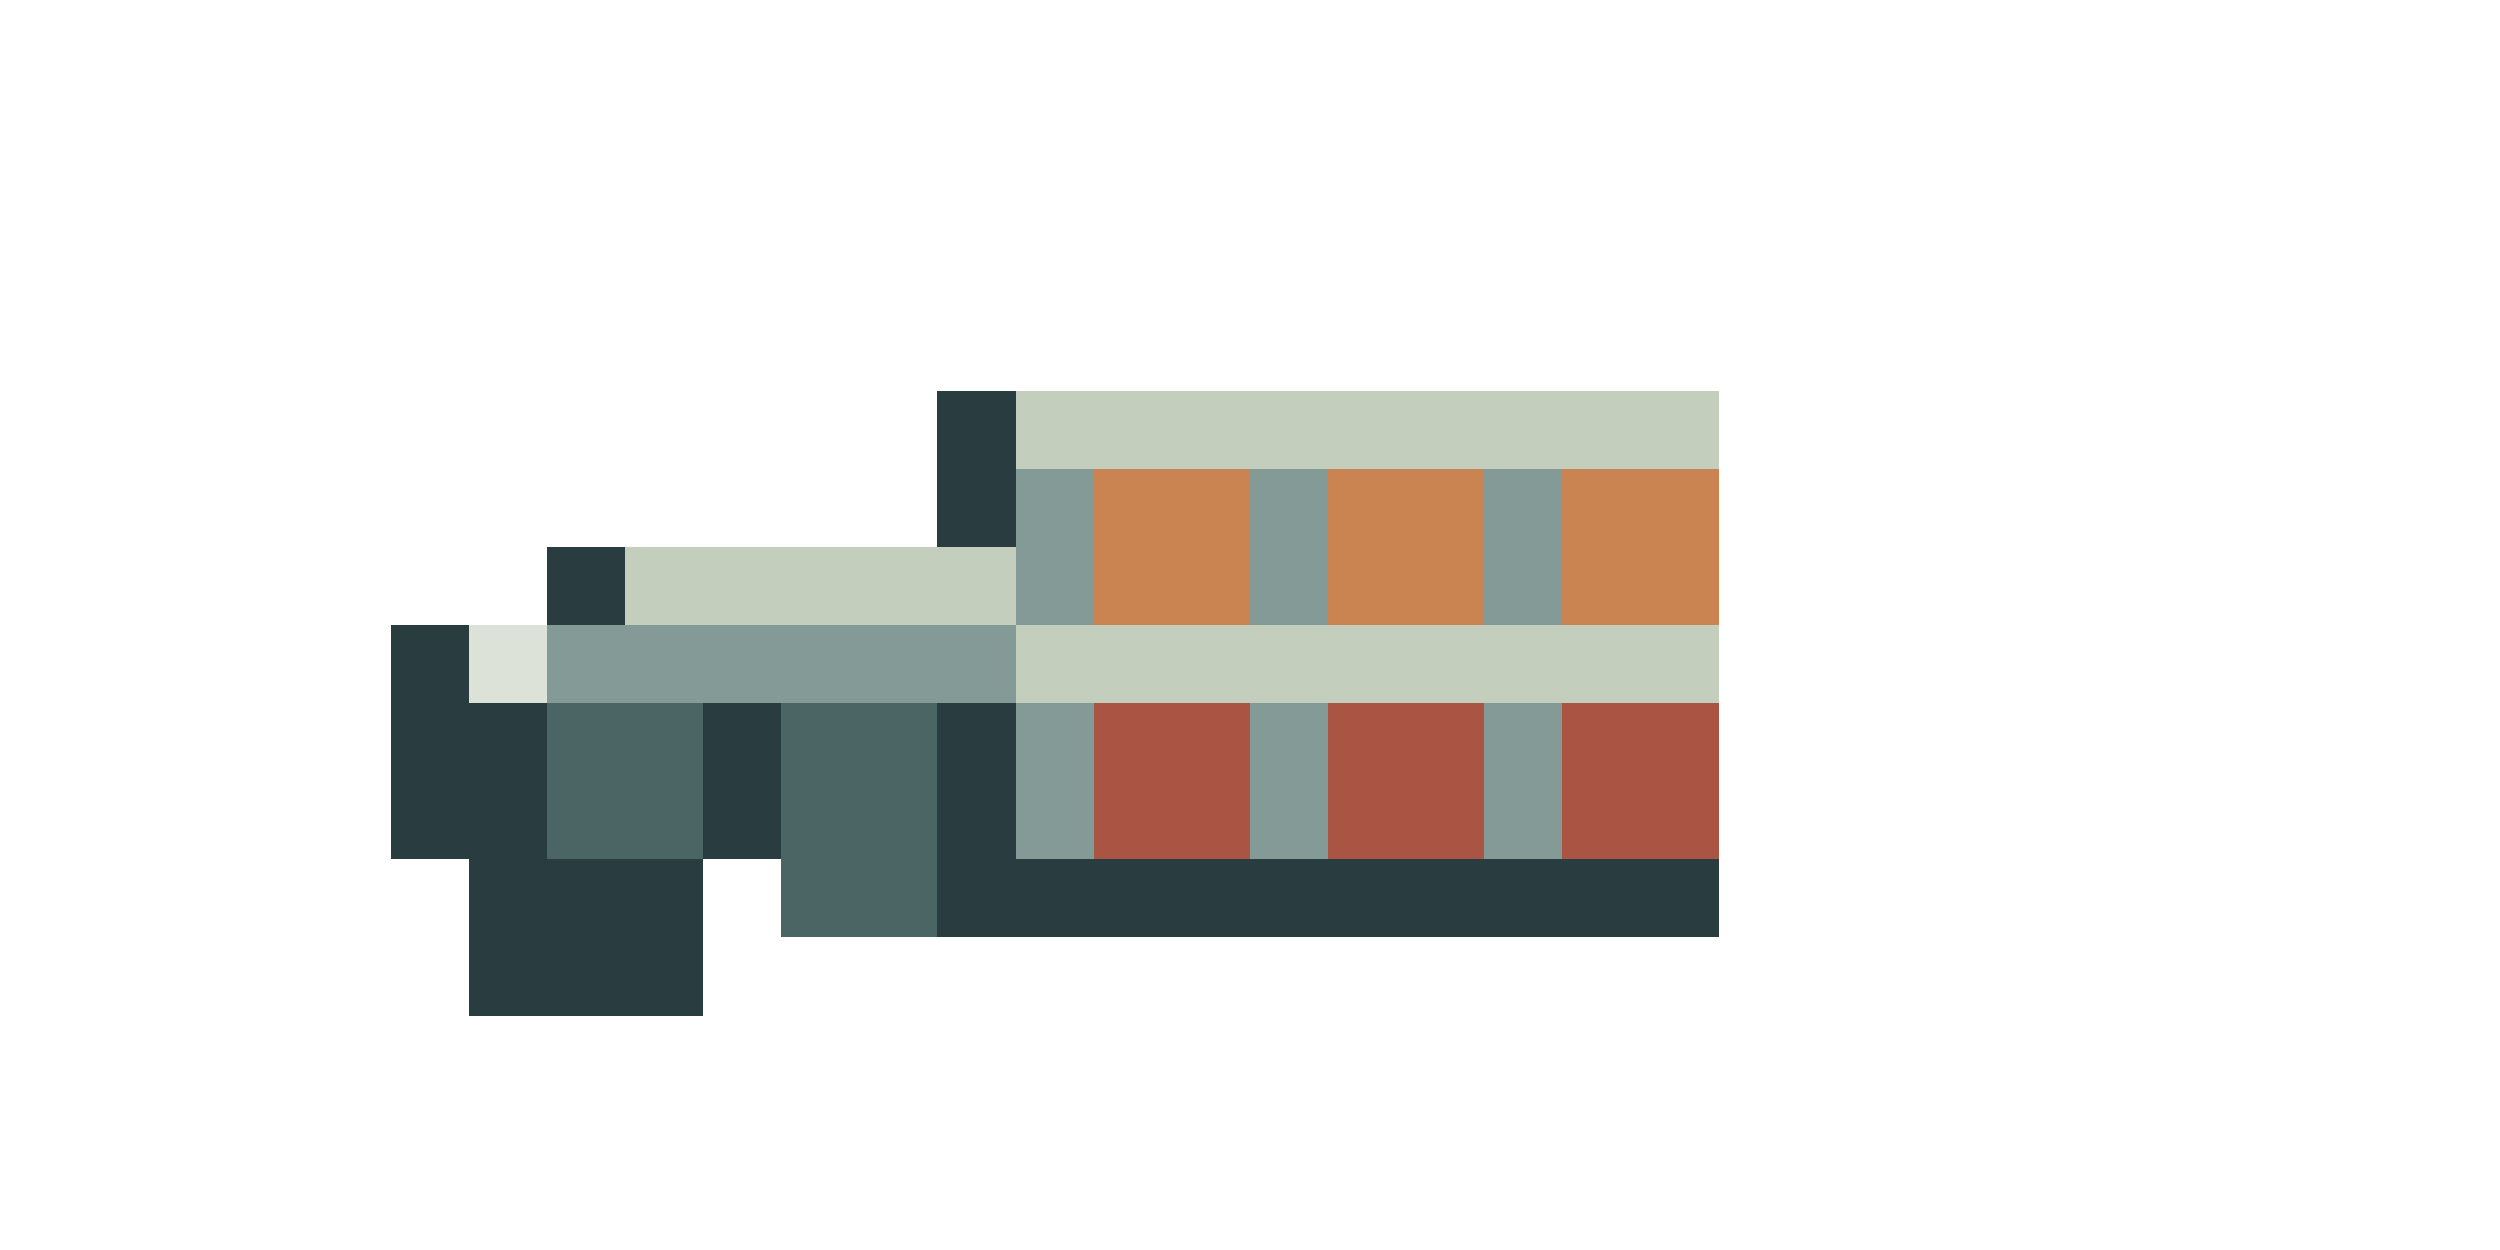
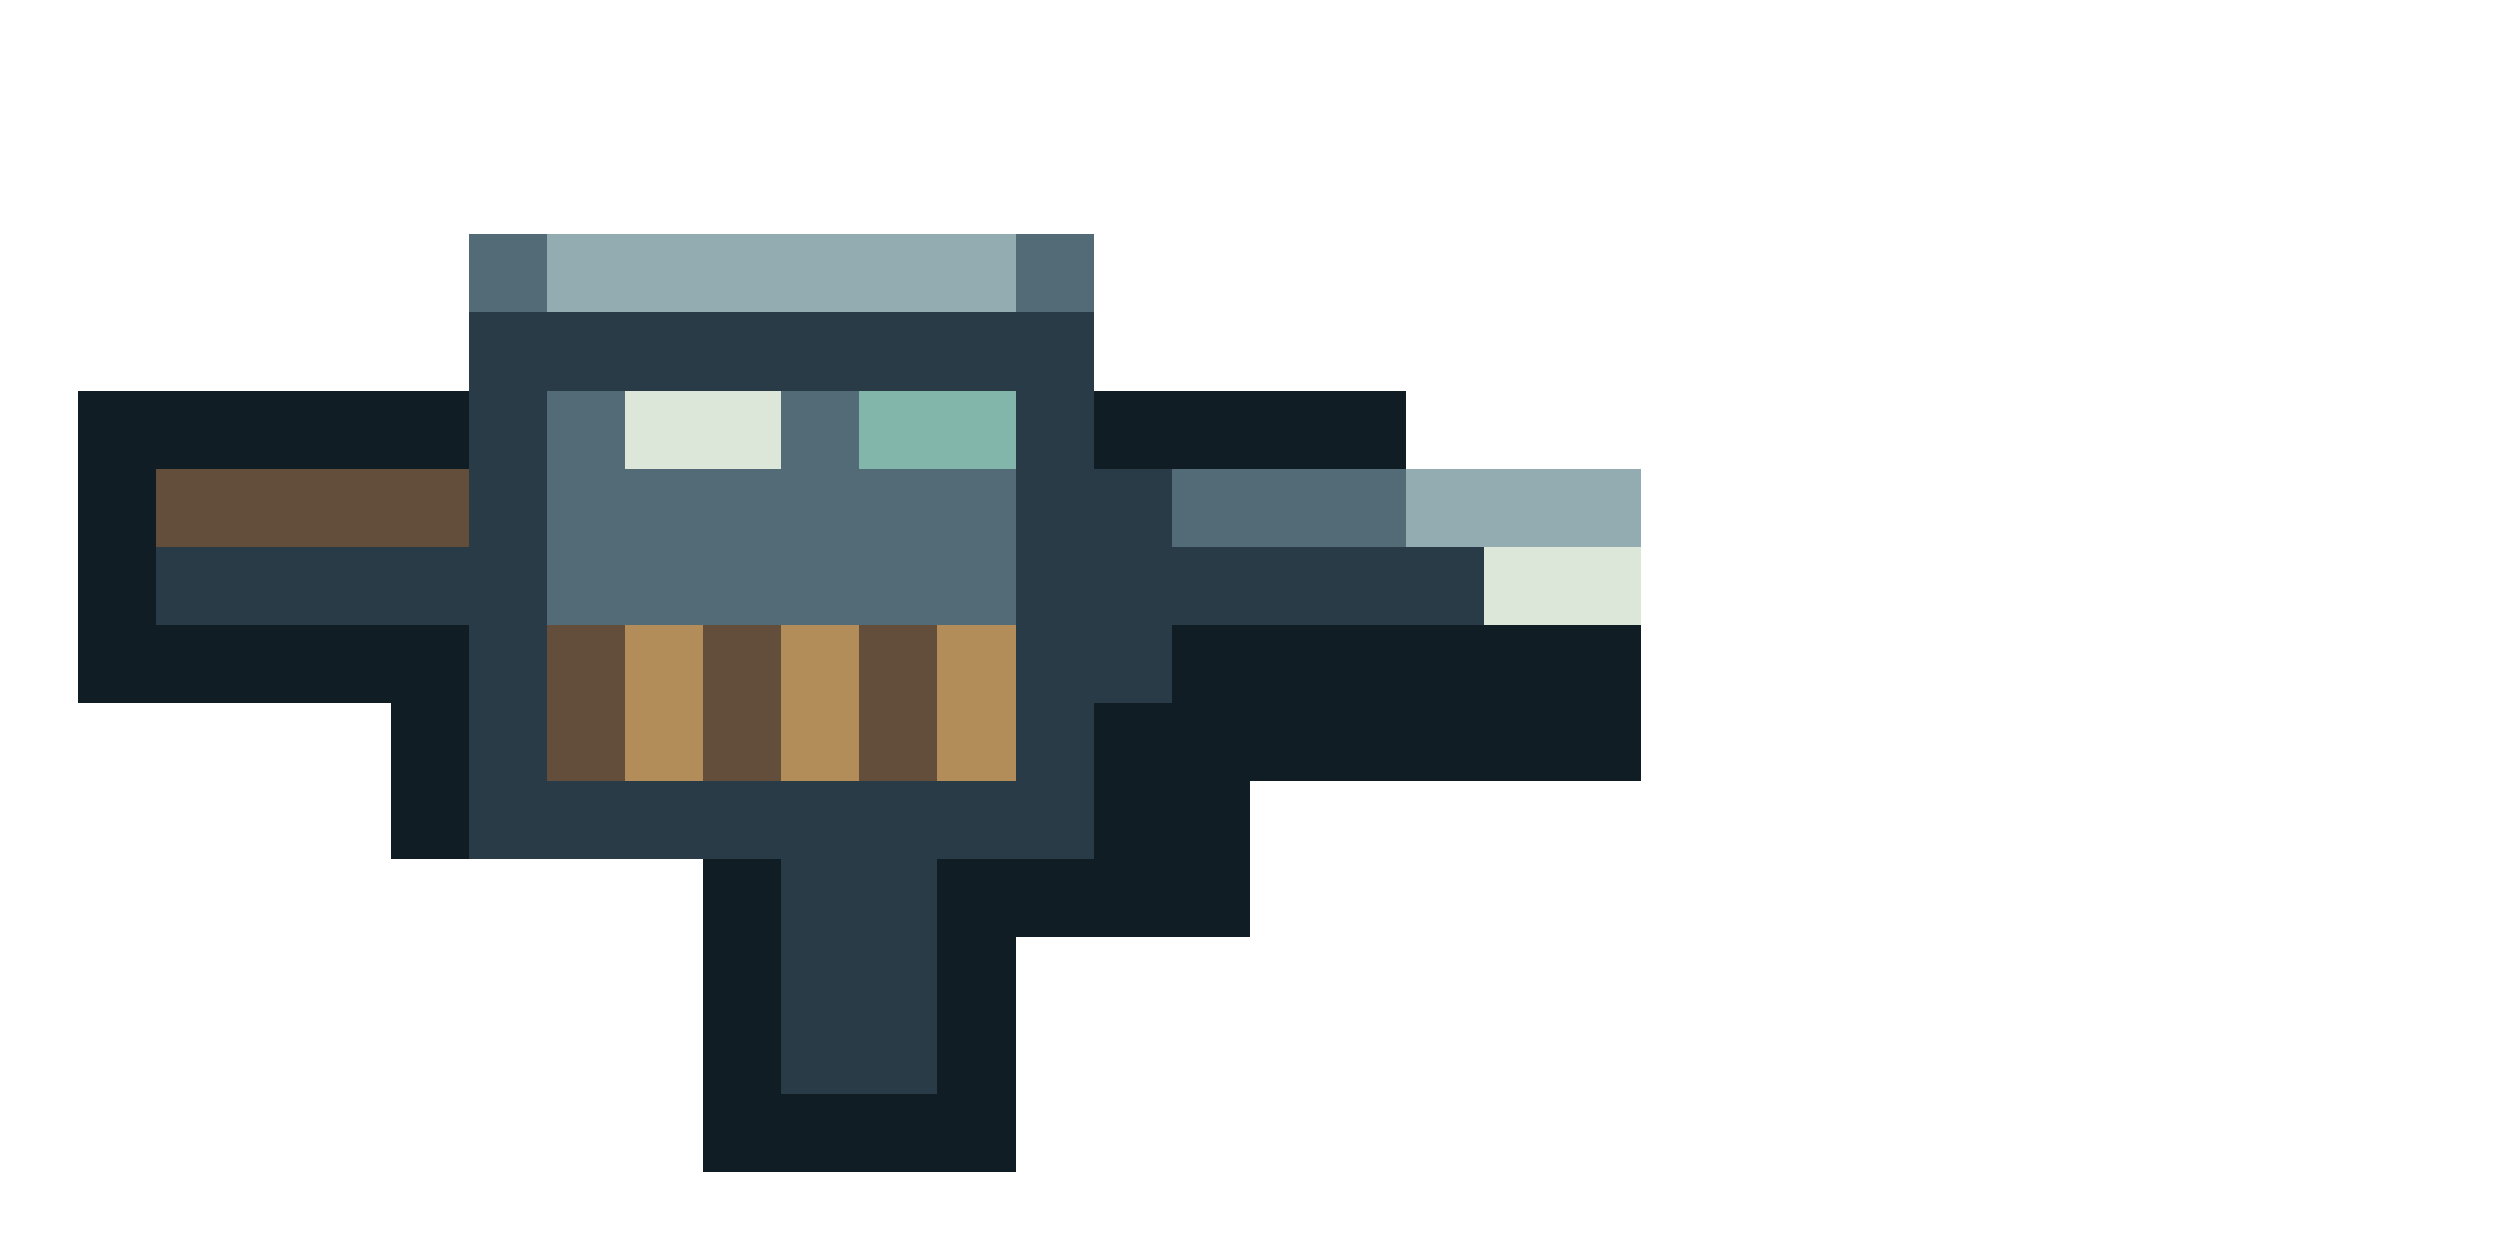
<svg xmlns="http://www.w3.org/2000/svg" width="32" height="16" viewBox="0 0 32 16" shape-rendering="crispEdges">
-   <path fill="#293d41" d="M5 8h2V7h5V5h10v7H12v-1H9v2H6v-2H5z" />
-   <path fill="#839a96" d="M6 8h7V6h9v5h-9V9H6z" />
-   <path fill="#c3cebd" d="M8 7h5v1H8zM13 5h9v1h-9zM13 8h9v1h-9z" />
-   <path fill="#c98452" d="M14 6h2v2h-2zM17 6h2v2h-2zM20 6h2v2h-2z" />
-   <path fill="#aa5543" d="M14 9h2v2h-2zM17 9h2v2h-2zM20 9h2v2h-2z" />
-   <path fill="#4b6565" d="M7 9h2v2H7zM10 9h2v3h-2z" />
-   <path fill="#dce2d8" d="M6 8h1v1H6z" />
+   <path fill="#111d25" d="M1 5h5V3h8v2h4v1h3v4h-5v2h-3v3H9v-4H5V9H1z" />
+   <path fill="#293b46" d="M2 6h4v2H2zM6 4h8v7H6zM10 11h2v3h-2zM14 6h7v3h-7z" />
+   <path fill="#536b76" d="M6 3h8v1H6zM7 5h6v3H7zM15 6h6v1h-6z" />
+   <path fill="#92acb2" d="M7 3h6v1H7zM18 6h3v1h-3z" />
+   <path fill="#624e3b" d="M2 6h4v1H2zM7 8h5v2H7z" />
+   <path fill="#b28c59" d="M8 8h1v2H8zM10 8h1v2h-1zM12 8h1v2h-1z" />
+   <path fill="#dce6d9" d="M19 7h2v1h-2zM8 5h2v1H8z" />
+   <path fill="#83b6aa" d="M11 5h2v1h-2z" />
+   <path fill="#111d25" d="M15 8h6v1h-6z" />
</svg>
